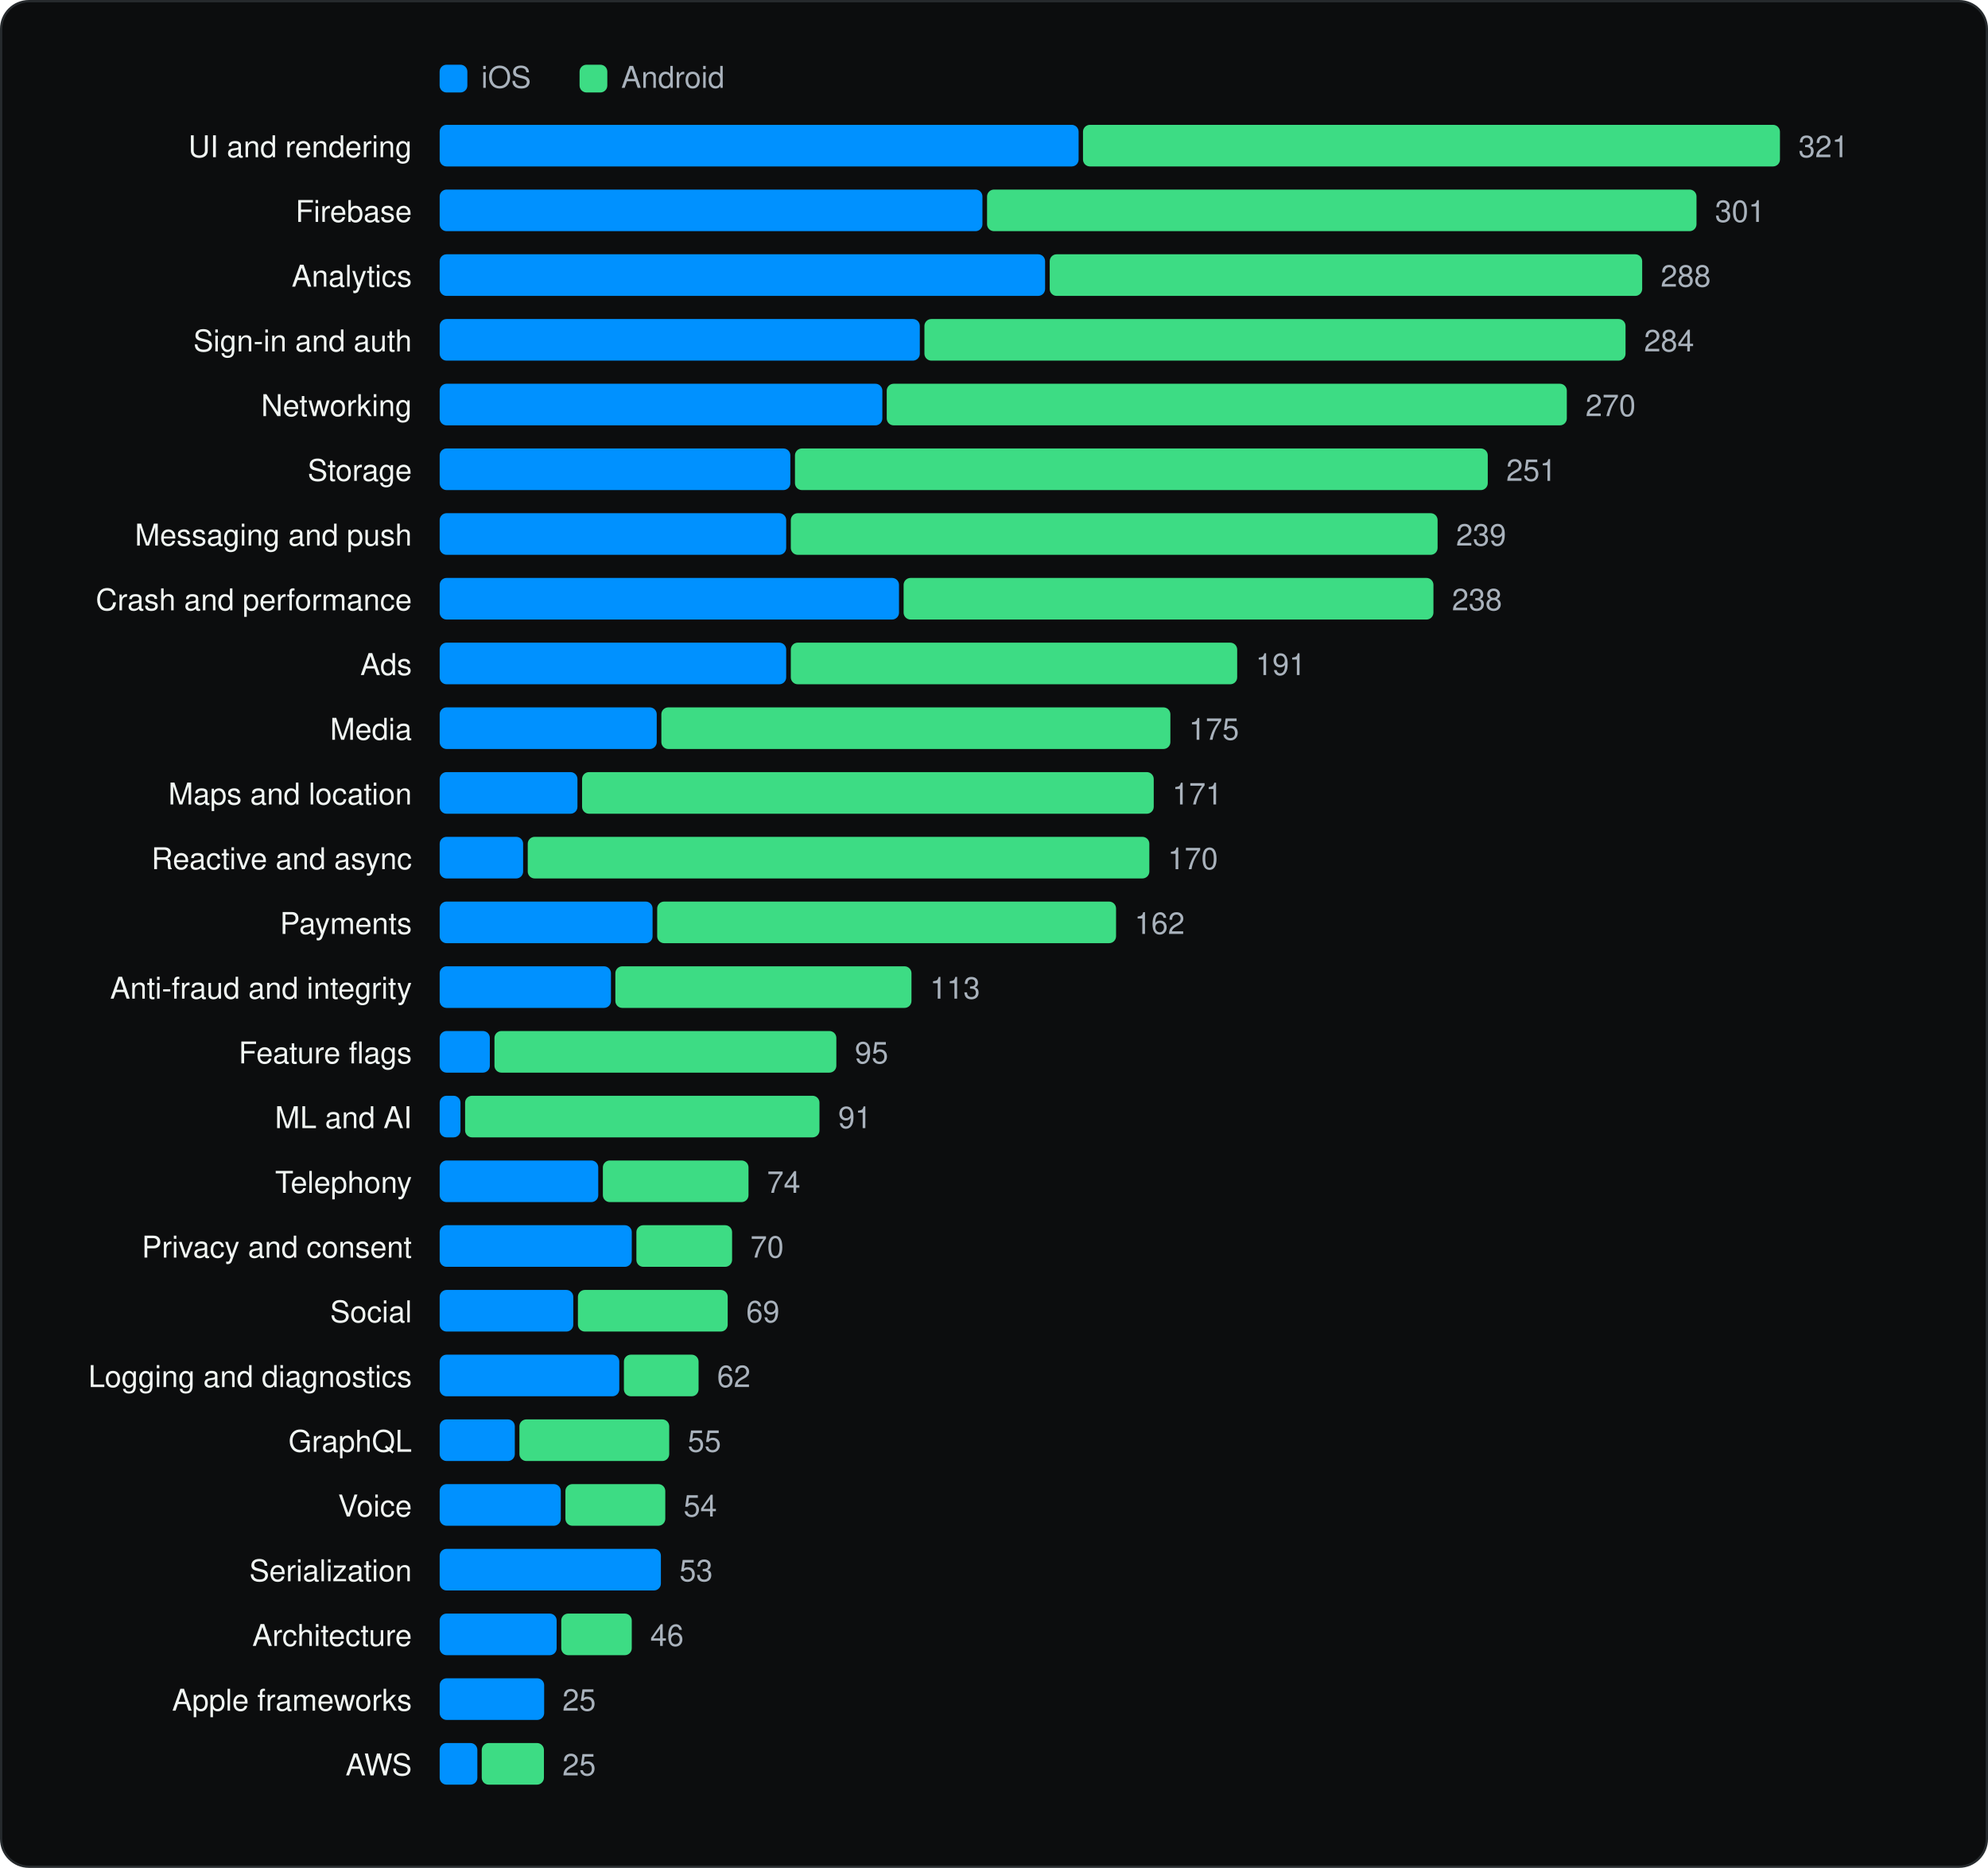
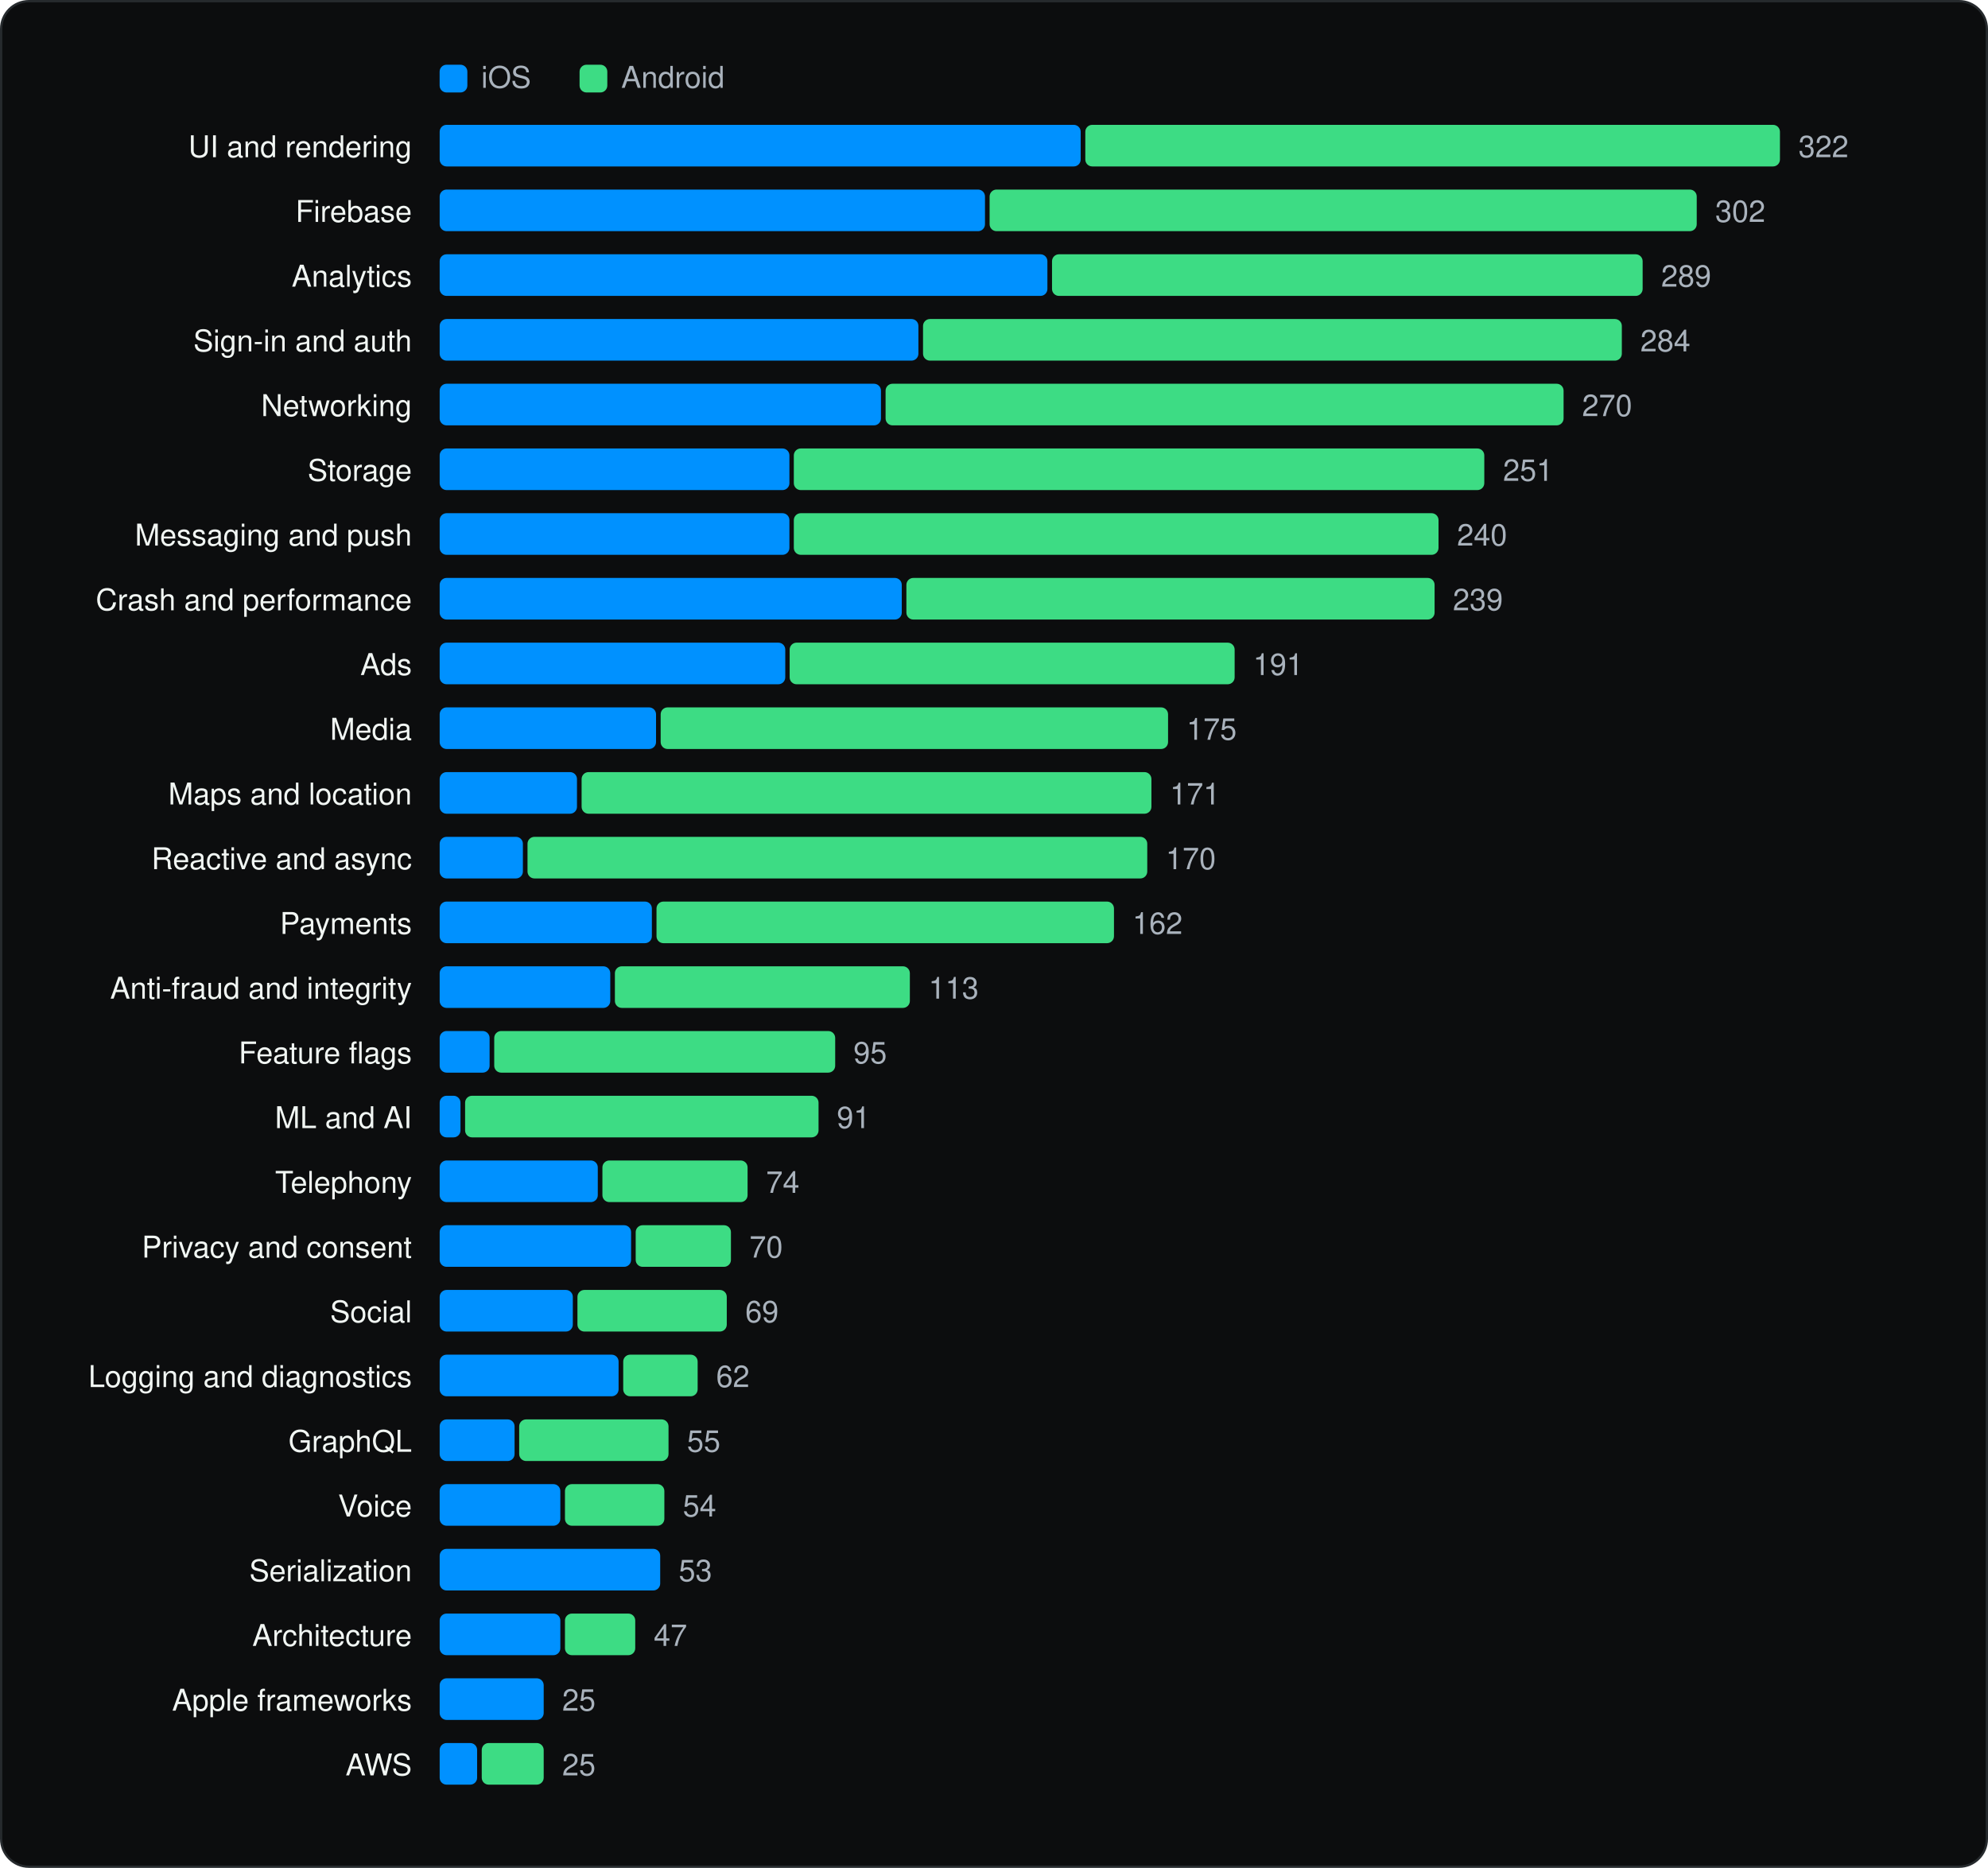
<svg xmlns="http://www.w3.org/2000/svg" viewBox="0 0 860 808" width="860" height="808" role="img" aria-label="SDK categories" font-family="Geist, -apple-system, BlinkMacSystemFont, 'Segoe UI', Helvetica, Arial, sans-serif">
  <rect x="0.5" y="0.5" width="859" height="807" rx="12" fill="#0C0D0E" stroke="#262A2D" />
  <g transform="translate(20 20)">
    <rect x="170.18" y="8" width="12" height="12" rx="3" fill="#0091FF" />
    <text x="188.18" y="18" font-size="13" fill="#A9B2BC">iOS</text>
    <rect x="230.72" y="8" width="12" height="12" rx="3" fill="#3DDC84" />
    <text x="248.72" y="18" font-size="13" fill="#A9B2BC">Android</text>
    <text x="158.18" y="48" font-size="13" text-anchor="end" fill="#F1F6F3">UI and rendering</text>
-     <rect x="170.2" y="34" width="276.4" height="18" rx="3" fill="#0091FF" />
-     <rect x="448.5" y="34" width="301.5" height="18" rx="3" fill="#3DDC84" />
-     <text x="758.0" y="48" font-size="13" fill="#A9B2BC">321</text>
+     <rect x="170.2" y="34" width="277.3" height="18" rx="3" fill="#0091FF" />
+     <rect x="449.5" y="34" width="300.5" height="18" rx="3" fill="#3DDC84" />
+     <text x="758.0" y="48" font-size="13" fill="#A9B2BC">322</text>
    <text x="158.18" y="76" font-size="13" text-anchor="end" fill="#F1F6F3">Firebase</text>
-     <rect x="170.2" y="62" width="234.8" height="18" rx="3" fill="#0091FF" />
-     <rect x="407.0" y="62" width="306.9" height="18" rx="3" fill="#3DDC84" />
-     <text x="721.9" y="76" font-size="13" fill="#A9B2BC">301</text>
+     <rect x="170.2" y="62" width="235.9" height="18" rx="3" fill="#0091FF" />
+     <rect x="408.1" y="62" width="305.9" height="18" rx="3" fill="#3DDC84" />
+     <text x="722.0" y="76" font-size="13" fill="#A9B2BC">302</text>
    <text x="158.18" y="104" font-size="13" text-anchor="end" fill="#F1F6F3">Analytics</text>
-     <rect x="170.2" y="90" width="261.9" height="18" rx="3" fill="#0091FF" />
-     <rect x="434.1" y="90" width="256.3" height="18" rx="3" fill="#3DDC84" />
-     <text x="698.4" y="104" font-size="13" fill="#A9B2BC">288</text>
+     <rect x="170.2" y="90" width="262.9" height="18" rx="3" fill="#0091FF" />
+     <rect x="435.1" y="90" width="255.5" height="18" rx="3" fill="#3DDC84" />
+     <text x="698.6" y="104" font-size="13" fill="#A9B2BC">289</text>
    <text x="158.18" y="132" font-size="13" text-anchor="end" fill="#F1F6F3">Sign-in and auth</text>
-     <rect x="170.2" y="118" width="207.7" height="18" rx="3" fill="#0091FF" />
-     <rect x="379.9" y="118" width="303.3" height="18" rx="3" fill="#3DDC84" />
-     <text x="691.2" y="132" font-size="13" fill="#A9B2BC">284</text>
+     <rect x="170.2" y="118" width="207.1" height="18" rx="3" fill="#0091FF" />
+     <rect x="379.3" y="118" width="302.3" height="18" rx="3" fill="#3DDC84" />
+     <text x="689.6" y="132" font-size="13" fill="#A9B2BC">284</text>
    <text x="158.18" y="160" font-size="13" text-anchor="end" fill="#F1F6F3">Networking</text>
-     <rect x="170.2" y="146" width="191.5" height="18" rx="3" fill="#0091FF" />
-     <rect x="363.6" y="146" width="294.2" height="18" rx="3" fill="#3DDC84" />
-     <text x="665.9" y="160" font-size="13" fill="#A9B2BC">270</text>
+     <rect x="170.2" y="146" width="190.9" height="18" rx="3" fill="#0091FF" />
+     <rect x="363.1" y="146" width="293.3" height="18" rx="3" fill="#3DDC84" />
+     <text x="664.4" y="160" font-size="13" fill="#A9B2BC">270</text>
    <text x="158.18" y="188" font-size="13" text-anchor="end" fill="#F1F6F3">Storage</text>
-     <rect x="170.2" y="174" width="151.7" height="18" rx="3" fill="#0091FF" />
-     <rect x="323.9" y="174" width="299.7" height="18" rx="3" fill="#3DDC84" />
-     <text x="631.6" y="188" font-size="13" fill="#A9B2BC">251</text>
+     <rect x="170.2" y="174" width="151.3" height="18" rx="3" fill="#0091FF" />
+     <rect x="323.4" y="174" width="298.7" height="18" rx="3" fill="#3DDC84" />
+     <text x="630.2" y="188" font-size="13" fill="#A9B2BC">251</text>
    <text x="158.18" y="216" font-size="13" text-anchor="end" fill="#F1F6F3">Messaging and push</text>
-     <rect x="170.2" y="202" width="149.9" height="18" rx="3" fill="#0091FF" />
-     <rect x="322.1" y="202" width="279.8" height="18" rx="3" fill="#3DDC84" />
-     <text x="609.9" y="216" font-size="13" fill="#A9B2BC">239</text>
+     <rect x="170.2" y="202" width="151.3" height="18" rx="3" fill="#0091FF" />
+     <rect x="323.4" y="202" width="278.9" height="18" rx="3" fill="#3DDC84" />
+     <text x="610.3" y="216" font-size="13" fill="#A9B2BC">240</text>
    <text x="158.18" y="244" font-size="13" text-anchor="end" fill="#F1F6F3">Crash and performance</text>
-     <rect x="170.2" y="230" width="198.7" height="18" rx="3" fill="#0091FF" />
-     <rect x="370.9" y="230" width="229.2" height="18" rx="3" fill="#3DDC84" />
-     <text x="608.1" y="244" font-size="13" fill="#A9B2BC">238</text>
+     <rect x="170.2" y="230" width="199.9" height="18" rx="3" fill="#0091FF" />
+     <rect x="372.1" y="230" width="228.5" height="18" rx="3" fill="#3DDC84" />
+     <text x="608.5" y="244" font-size="13" fill="#A9B2BC">239</text>
    <text x="158.18" y="272" font-size="13" text-anchor="end" fill="#F1F6F3">Ads</text>
-     <rect x="170.2" y="258" width="149.9" height="18" rx="3" fill="#0091FF" />
-     <rect x="322.1" y="258" width="193.1" height="18" rx="3" fill="#3DDC84" />
-     <text x="523.2" y="272" font-size="13" fill="#A9B2BC">191</text>
+     <rect x="170.2" y="258" width="149.5" height="18" rx="3" fill="#0091FF" />
+     <rect x="321.6" y="258" width="192.5" height="18" rx="3" fill="#3DDC84" />
+     <text x="522.1" y="272" font-size="13" fill="#A9B2BC">191</text>
    <text x="158.18" y="300" font-size="13" text-anchor="end" fill="#F1F6F3">Media</text>
-     <rect x="170.2" y="286" width="93.9" height="18" rx="3" fill="#0091FF" />
-     <rect x="266.1" y="286" width="220.2" height="18" rx="3" fill="#3DDC84" />
-     <text x="494.3" y="300" font-size="13" fill="#A9B2BC">175</text>
+     <rect x="170.2" y="286" width="93.6" height="18" rx="3" fill="#0091FF" />
+     <rect x="265.8" y="286" width="219.5" height="18" rx="3" fill="#3DDC84" />
+     <text x="493.3" y="300" font-size="13" fill="#A9B2BC">175</text>
    <text x="158.18" y="328" font-size="13" text-anchor="end" fill="#F1F6F3">Maps and location</text>
-     <rect x="170.2" y="314" width="59.6" height="18" rx="3" fill="#0091FF" />
-     <rect x="231.8" y="314" width="247.3" height="18" rx="3" fill="#3DDC84" />
-     <text x="487.1" y="328" font-size="13" fill="#A9B2BC">171</text>
+     <rect x="170.2" y="314" width="59.4" height="18" rx="3" fill="#0091FF" />
+     <rect x="231.6" y="314" width="246.5" height="18" rx="3" fill="#3DDC84" />
+     <text x="486.1" y="328" font-size="13" fill="#A9B2BC">171</text>
    <text x="158.18" y="356" font-size="13" text-anchor="end" fill="#F1F6F3">Reactive and async</text>
-     <rect x="170.2" y="342" width="36.1" height="18" rx="3" fill="#0091FF" />
-     <rect x="208.3" y="342" width="268.9" height="18" rx="3" fill="#3DDC84" />
-     <text x="485.2" y="356" font-size="13" fill="#A9B2BC">170</text>
+     <rect x="170.2" y="342" width="36.0" height="18" rx="3" fill="#0091FF" />
+     <rect x="208.2" y="342" width="268.1" height="18" rx="3" fill="#3DDC84" />
+     <text x="484.3" y="356" font-size="13" fill="#A9B2BC">170</text>
    <text x="158.18" y="384" font-size="13" text-anchor="end" fill="#F1F6F3">Payments</text>
-     <rect x="170.2" y="370" width="92.1" height="18" rx="3" fill="#0091FF" />
-     <rect x="264.3" y="370" width="198.5" height="18" rx="3" fill="#3DDC84" />
-     <text x="470.8" y="384" font-size="13" fill="#A9B2BC">162</text>
+     <rect x="170.2" y="370" width="91.8" height="18" rx="3" fill="#0091FF" />
+     <rect x="264.0" y="370" width="197.9" height="18" rx="3" fill="#3DDC84" />
+     <text x="469.9" y="384" font-size="13" fill="#A9B2BC">162</text>
    <text x="158.18" y="412" font-size="13" text-anchor="end" fill="#F1F6F3">Anti-fraud and integrity</text>
-     <rect x="170.2" y="398" width="74.1" height="18" rx="3" fill="#0091FF" />
-     <rect x="246.2" y="398" width="128.1" height="18" rx="3" fill="#3DDC84" />
-     <text x="382.3" y="412" font-size="13" fill="#A9B2BC">113</text>
+     <rect x="170.2" y="398" width="73.8" height="18" rx="3" fill="#0091FF" />
+     <rect x="246.0" y="398" width="127.6" height="18" rx="3" fill="#3DDC84" />
+     <text x="381.7" y="412" font-size="13" fill="#A9B2BC">113</text>
    <text x="158.18" y="440" font-size="13" text-anchor="end" fill="#F1F6F3">Feature flags</text>
-     <rect x="170.2" y="426" width="21.7" height="18" rx="3" fill="#0091FF" />
-     <rect x="193.9" y="426" width="147.9" height="18" rx="3" fill="#3DDC84" />
-     <text x="349.8" y="440" font-size="13" fill="#A9B2BC">95</text>
+     <rect x="170.2" y="426" width="21.6" height="18" rx="3" fill="#0091FF" />
+     <rect x="193.8" y="426" width="147.5" height="18" rx="3" fill="#3DDC84" />
+     <text x="349.2" y="440" font-size="13" fill="#A9B2BC">95</text>
    <text x="158.18" y="468" font-size="13" text-anchor="end" fill="#F1F6F3">ML and AI</text>
    <rect x="170.2" y="454" width="9.0" height="18" rx="3" fill="#0091FF" />
-     <rect x="181.2" y="454" width="153.3" height="18" rx="3" fill="#3DDC84" />
-     <text x="342.6" y="468" font-size="13" fill="#A9B2BC">91</text>
+     <rect x="181.2" y="454" width="152.9" height="18" rx="3" fill="#3DDC84" />
+     <text x="342.0" y="468" font-size="13" fill="#A9B2BC">91</text>
    <text x="158.18" y="496" font-size="13" text-anchor="end" fill="#F1F6F3">Telephony</text>
-     <rect x="170.2" y="482" width="68.6" height="18" rx="3" fill="#0091FF" />
-     <rect x="240.8" y="482" width="63.0" height="18" rx="3" fill="#3DDC84" />
-     <text x="311.8" y="496" font-size="13" fill="#A9B2BC">74</text>
+     <rect x="170.2" y="482" width="68.4" height="18" rx="3" fill="#0091FF" />
+     <rect x="240.6" y="482" width="62.8" height="18" rx="3" fill="#3DDC84" />
+     <text x="311.4" y="496" font-size="13" fill="#A9B2BC">74</text>
    <text x="158.18" y="524" font-size="13" text-anchor="end" fill="#F1F6F3">Privacy and consent</text>
-     <rect x="170.2" y="510" width="83.1" height="18" rx="3" fill="#0091FF" />
-     <rect x="255.3" y="510" width="41.4" height="18" rx="3" fill="#3DDC84" />
-     <text x="304.6" y="524" font-size="13" fill="#A9B2BC">70</text>
+     <rect x="170.2" y="510" width="82.8" height="18" rx="3" fill="#0091FF" />
+     <rect x="255.0" y="510" width="41.2" height="18" rx="3" fill="#3DDC84" />
+     <text x="304.2" y="524" font-size="13" fill="#A9B2BC">70</text>
    <text x="158.18" y="552" font-size="13" text-anchor="end" fill="#F1F6F3">Social</text>
-     <rect x="170.2" y="538" width="57.8" height="18" rx="3" fill="#0091FF" />
-     <rect x="230.0" y="538" width="64.8" height="18" rx="3" fill="#3DDC84" />
-     <text x="302.8" y="552" font-size="13" fill="#A9B2BC">69</text>
+     <rect x="170.2" y="538" width="57.6" height="18" rx="3" fill="#0091FF" />
+     <rect x="229.8" y="538" width="64.6" height="18" rx="3" fill="#3DDC84" />
+     <text x="302.4" y="552" font-size="13" fill="#A9B2BC">69</text>
    <text x="158.18" y="580" font-size="13" text-anchor="end" fill="#F1F6F3">Logging and diagnostics</text>
-     <rect x="170.2" y="566" width="77.7" height="18" rx="3" fill="#0091FF" />
-     <rect x="249.9" y="566" width="32.3" height="18" rx="3" fill="#3DDC84" />
-     <text x="290.2" y="580" font-size="13" fill="#A9B2BC">62</text>
+     <rect x="170.2" y="566" width="77.4" height="18" rx="3" fill="#0091FF" />
+     <rect x="249.6" y="566" width="32.2" height="18" rx="3" fill="#3DDC84" />
+     <text x="289.8" y="580" font-size="13" fill="#A9B2BC">62</text>
    <text x="158.18" y="608" font-size="13" text-anchor="end" fill="#F1F6F3">GraphQL</text>
-     <rect x="170.2" y="594" width="32.5" height="18" rx="3" fill="#0091FF" />
-     <rect x="204.7" y="594" width="64.8" height="18" rx="3" fill="#3DDC84" />
-     <text x="277.5" y="608" font-size="13" fill="#A9B2BC">55</text>
+     <rect x="170.2" y="594" width="32.4" height="18" rx="3" fill="#0091FF" />
+     <rect x="204.6" y="594" width="64.6" height="18" rx="3" fill="#3DDC84" />
+     <text x="277.2" y="608" font-size="13" fill="#A9B2BC">55</text>
    <text x="158.18" y="636" font-size="13" text-anchor="end" fill="#F1F6F3">Voice</text>
-     <rect x="170.2" y="622" width="52.4" height="18" rx="3" fill="#0091FF" />
-     <rect x="224.6" y="622" width="43.2" height="18" rx="3" fill="#3DDC84" />
-     <text x="275.7" y="636" font-size="13" fill="#A9B2BC">54</text>
+     <rect x="170.2" y="622" width="52.2" height="18" rx="3" fill="#0091FF" />
+     <rect x="224.4" y="622" width="43.0" height="18" rx="3" fill="#3DDC84" />
+     <text x="275.4" y="636" font-size="13" fill="#A9B2BC">54</text>
    <text x="158.18" y="664" font-size="13" text-anchor="end" fill="#F1F6F3">Serialization</text>
-     <rect x="170.2" y="650" width="95.7" height="18" rx="3" fill="#0091FF" />
-     <text x="273.9" y="664" font-size="13" fill="#A9B2BC">53</text>
+     <rect x="170.2" y="650" width="95.4" height="18" rx="3" fill="#0091FF" />
+     <text x="273.6" y="664" font-size="13" fill="#A9B2BC">53</text>
    <text x="158.18" y="692" font-size="13" text-anchor="end" fill="#F1F6F3">Architecture</text>
-     <rect x="170.2" y="678" width="50.6" height="18" rx="3" fill="#0091FF" />
-     <rect x="222.8" y="678" width="30.5" height="18" rx="3" fill="#3DDC84" />
-     <text x="261.3" y="692" font-size="13" fill="#A9B2BC">46</text>
+     <rect x="170.2" y="678" width="52.2" height="18" rx="3" fill="#0091FF" />
+     <rect x="224.4" y="678" width="30.4" height="18" rx="3" fill="#3DDC84" />
+     <text x="262.8" y="692" font-size="13" fill="#A9B2BC">47</text>
    <text x="158.18" y="720" font-size="13" text-anchor="end" fill="#F1F6F3">Apple frameworks</text>
-     <rect x="170.2" y="706" width="45.2" height="18" rx="3" fill="#0091FF" />
-     <text x="223.3" y="720" font-size="13" fill="#A9B2BC">25</text>
+     <rect x="170.2" y="706" width="45.0" height="18" rx="3" fill="#0091FF" />
+     <text x="223.2" y="720" font-size="13" fill="#A9B2BC">25</text>
    <text x="158.18" y="748" font-size="13" text-anchor="end" fill="#F1F6F3">AWS</text>
-     <rect x="170.2" y="734" width="16.3" height="18" rx="3" fill="#0091FF" />
-     <rect x="188.4" y="734" width="26.9" height="18" rx="3" fill="#3DDC84" />
-     <text x="223.3" y="748" font-size="13" fill="#A9B2BC">25</text>
+     <rect x="170.2" y="734" width="16.2" height="18" rx="3" fill="#0091FF" />
+     <rect x="188.4" y="734" width="26.8" height="18" rx="3" fill="#3DDC84" />
+     <text x="223.2" y="748" font-size="13" fill="#A9B2BC">25</text>
  </g>
</svg>
